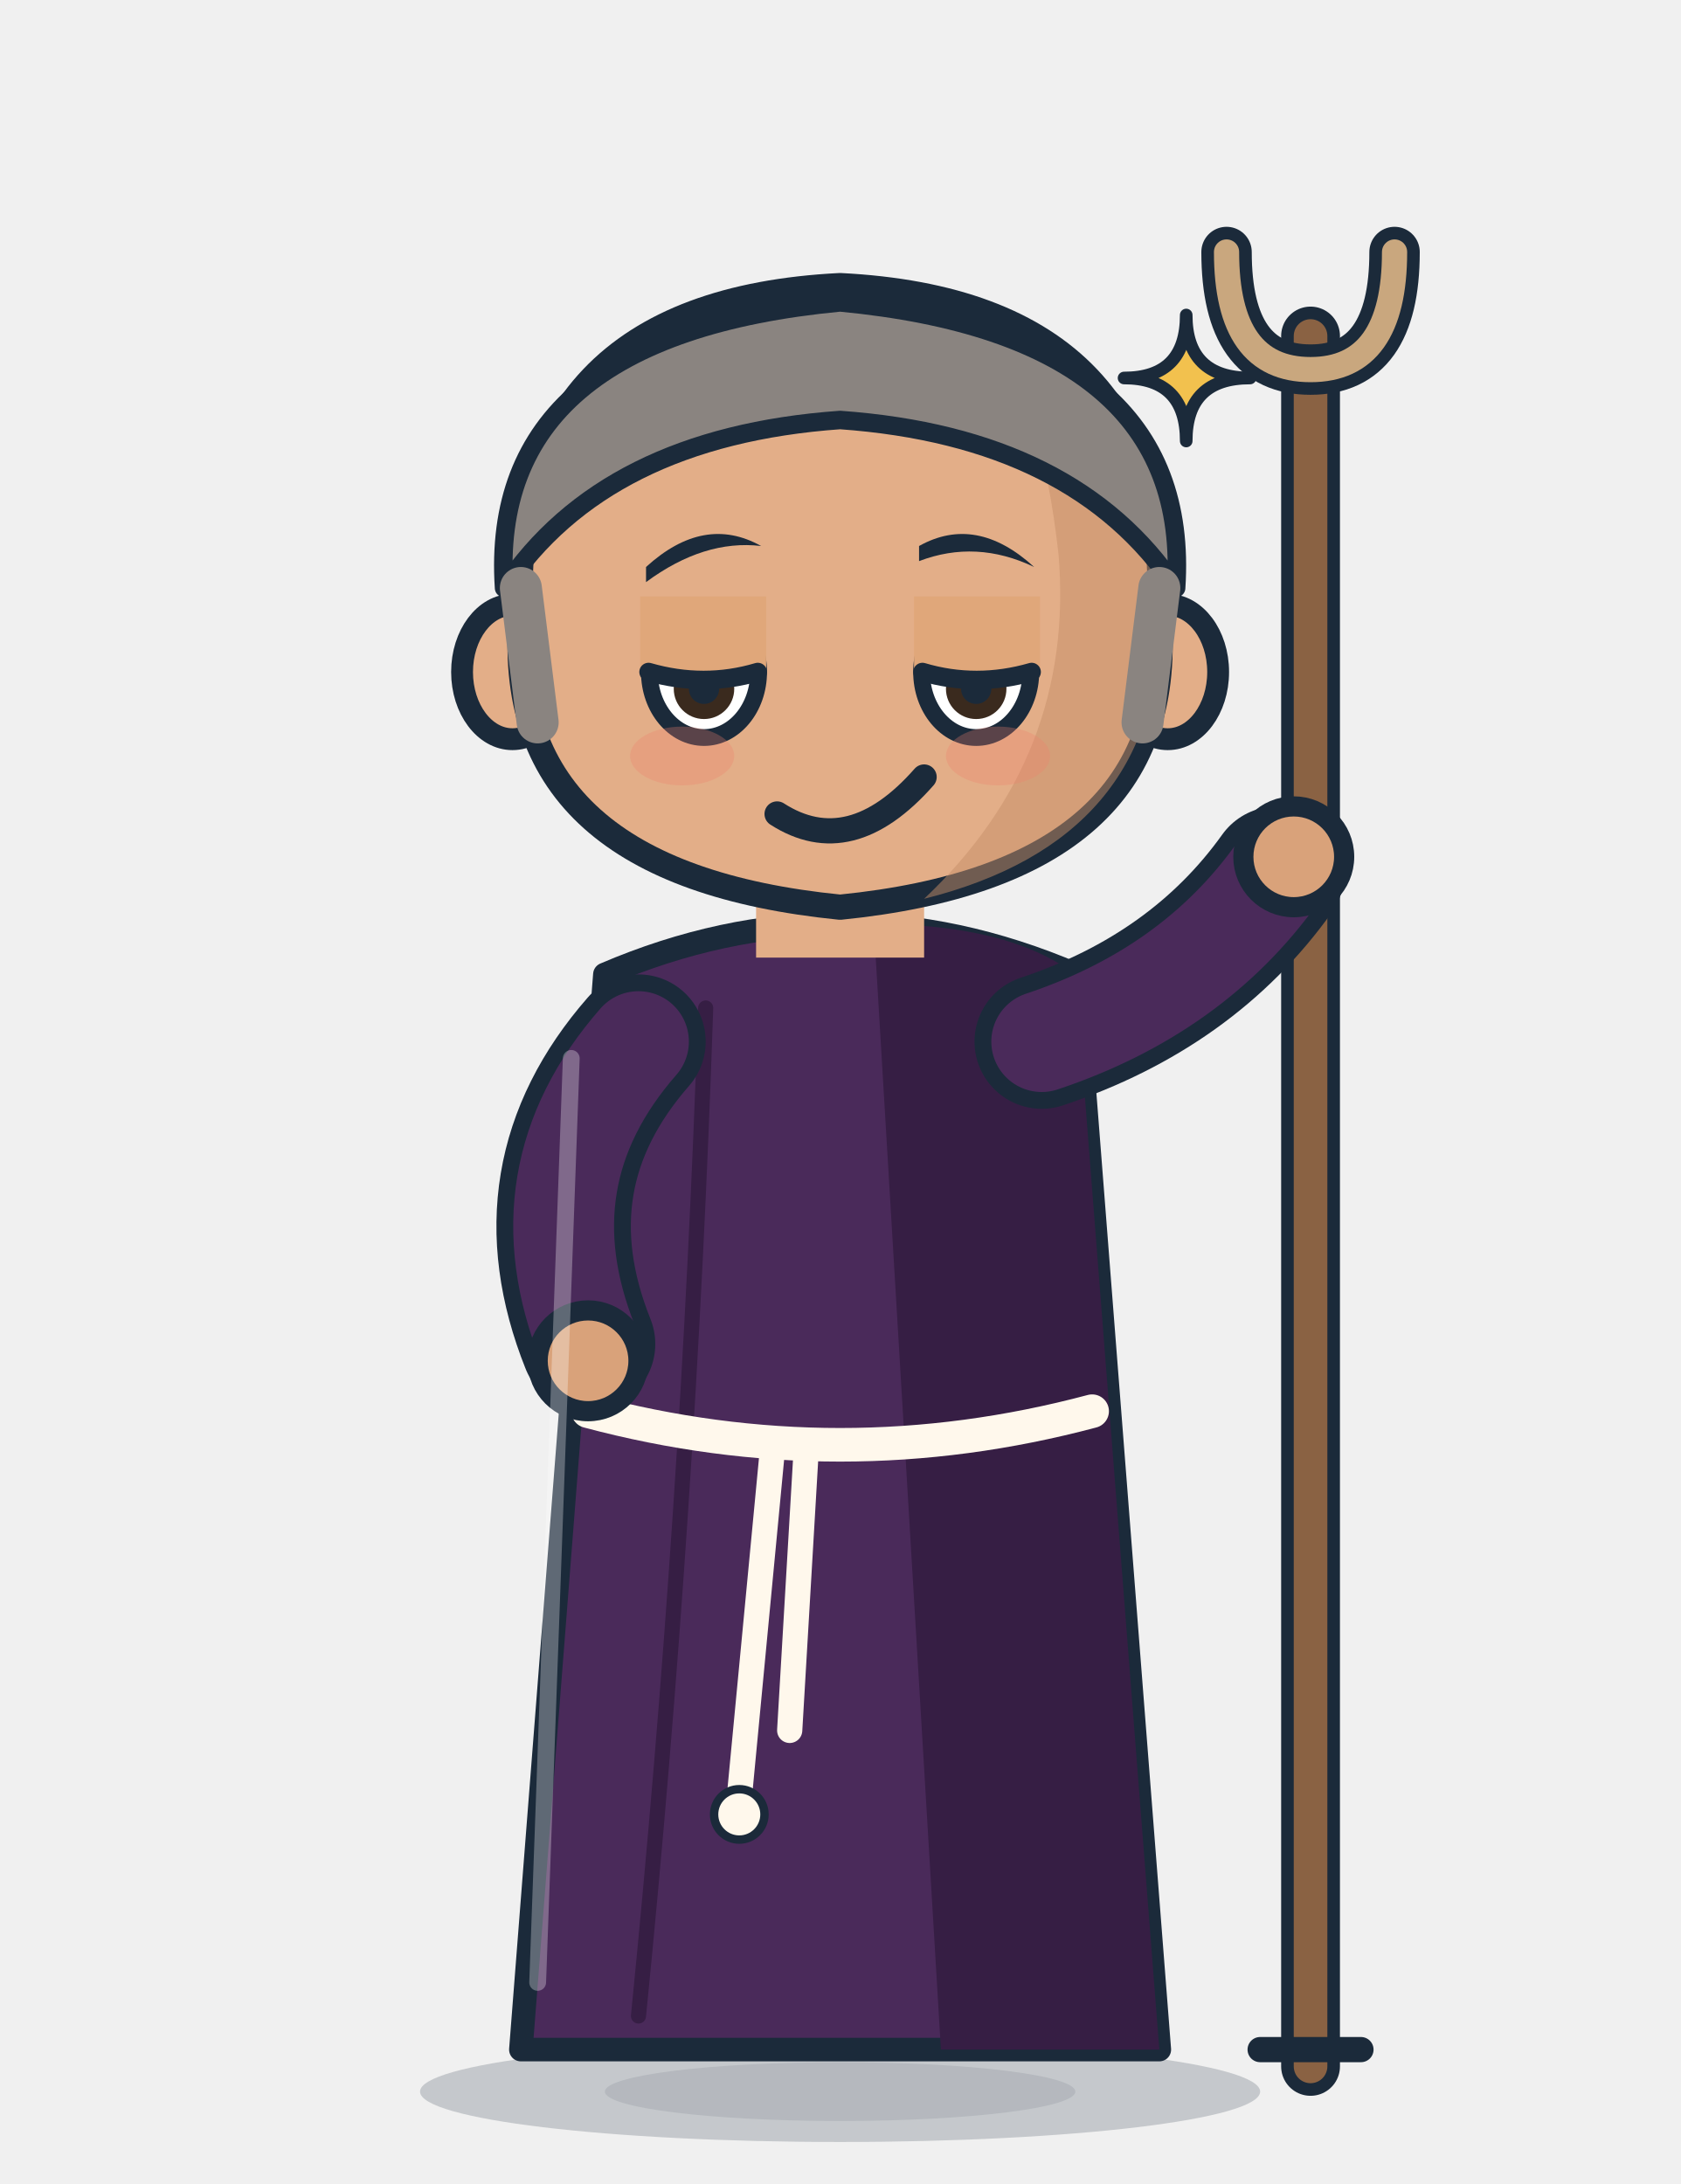
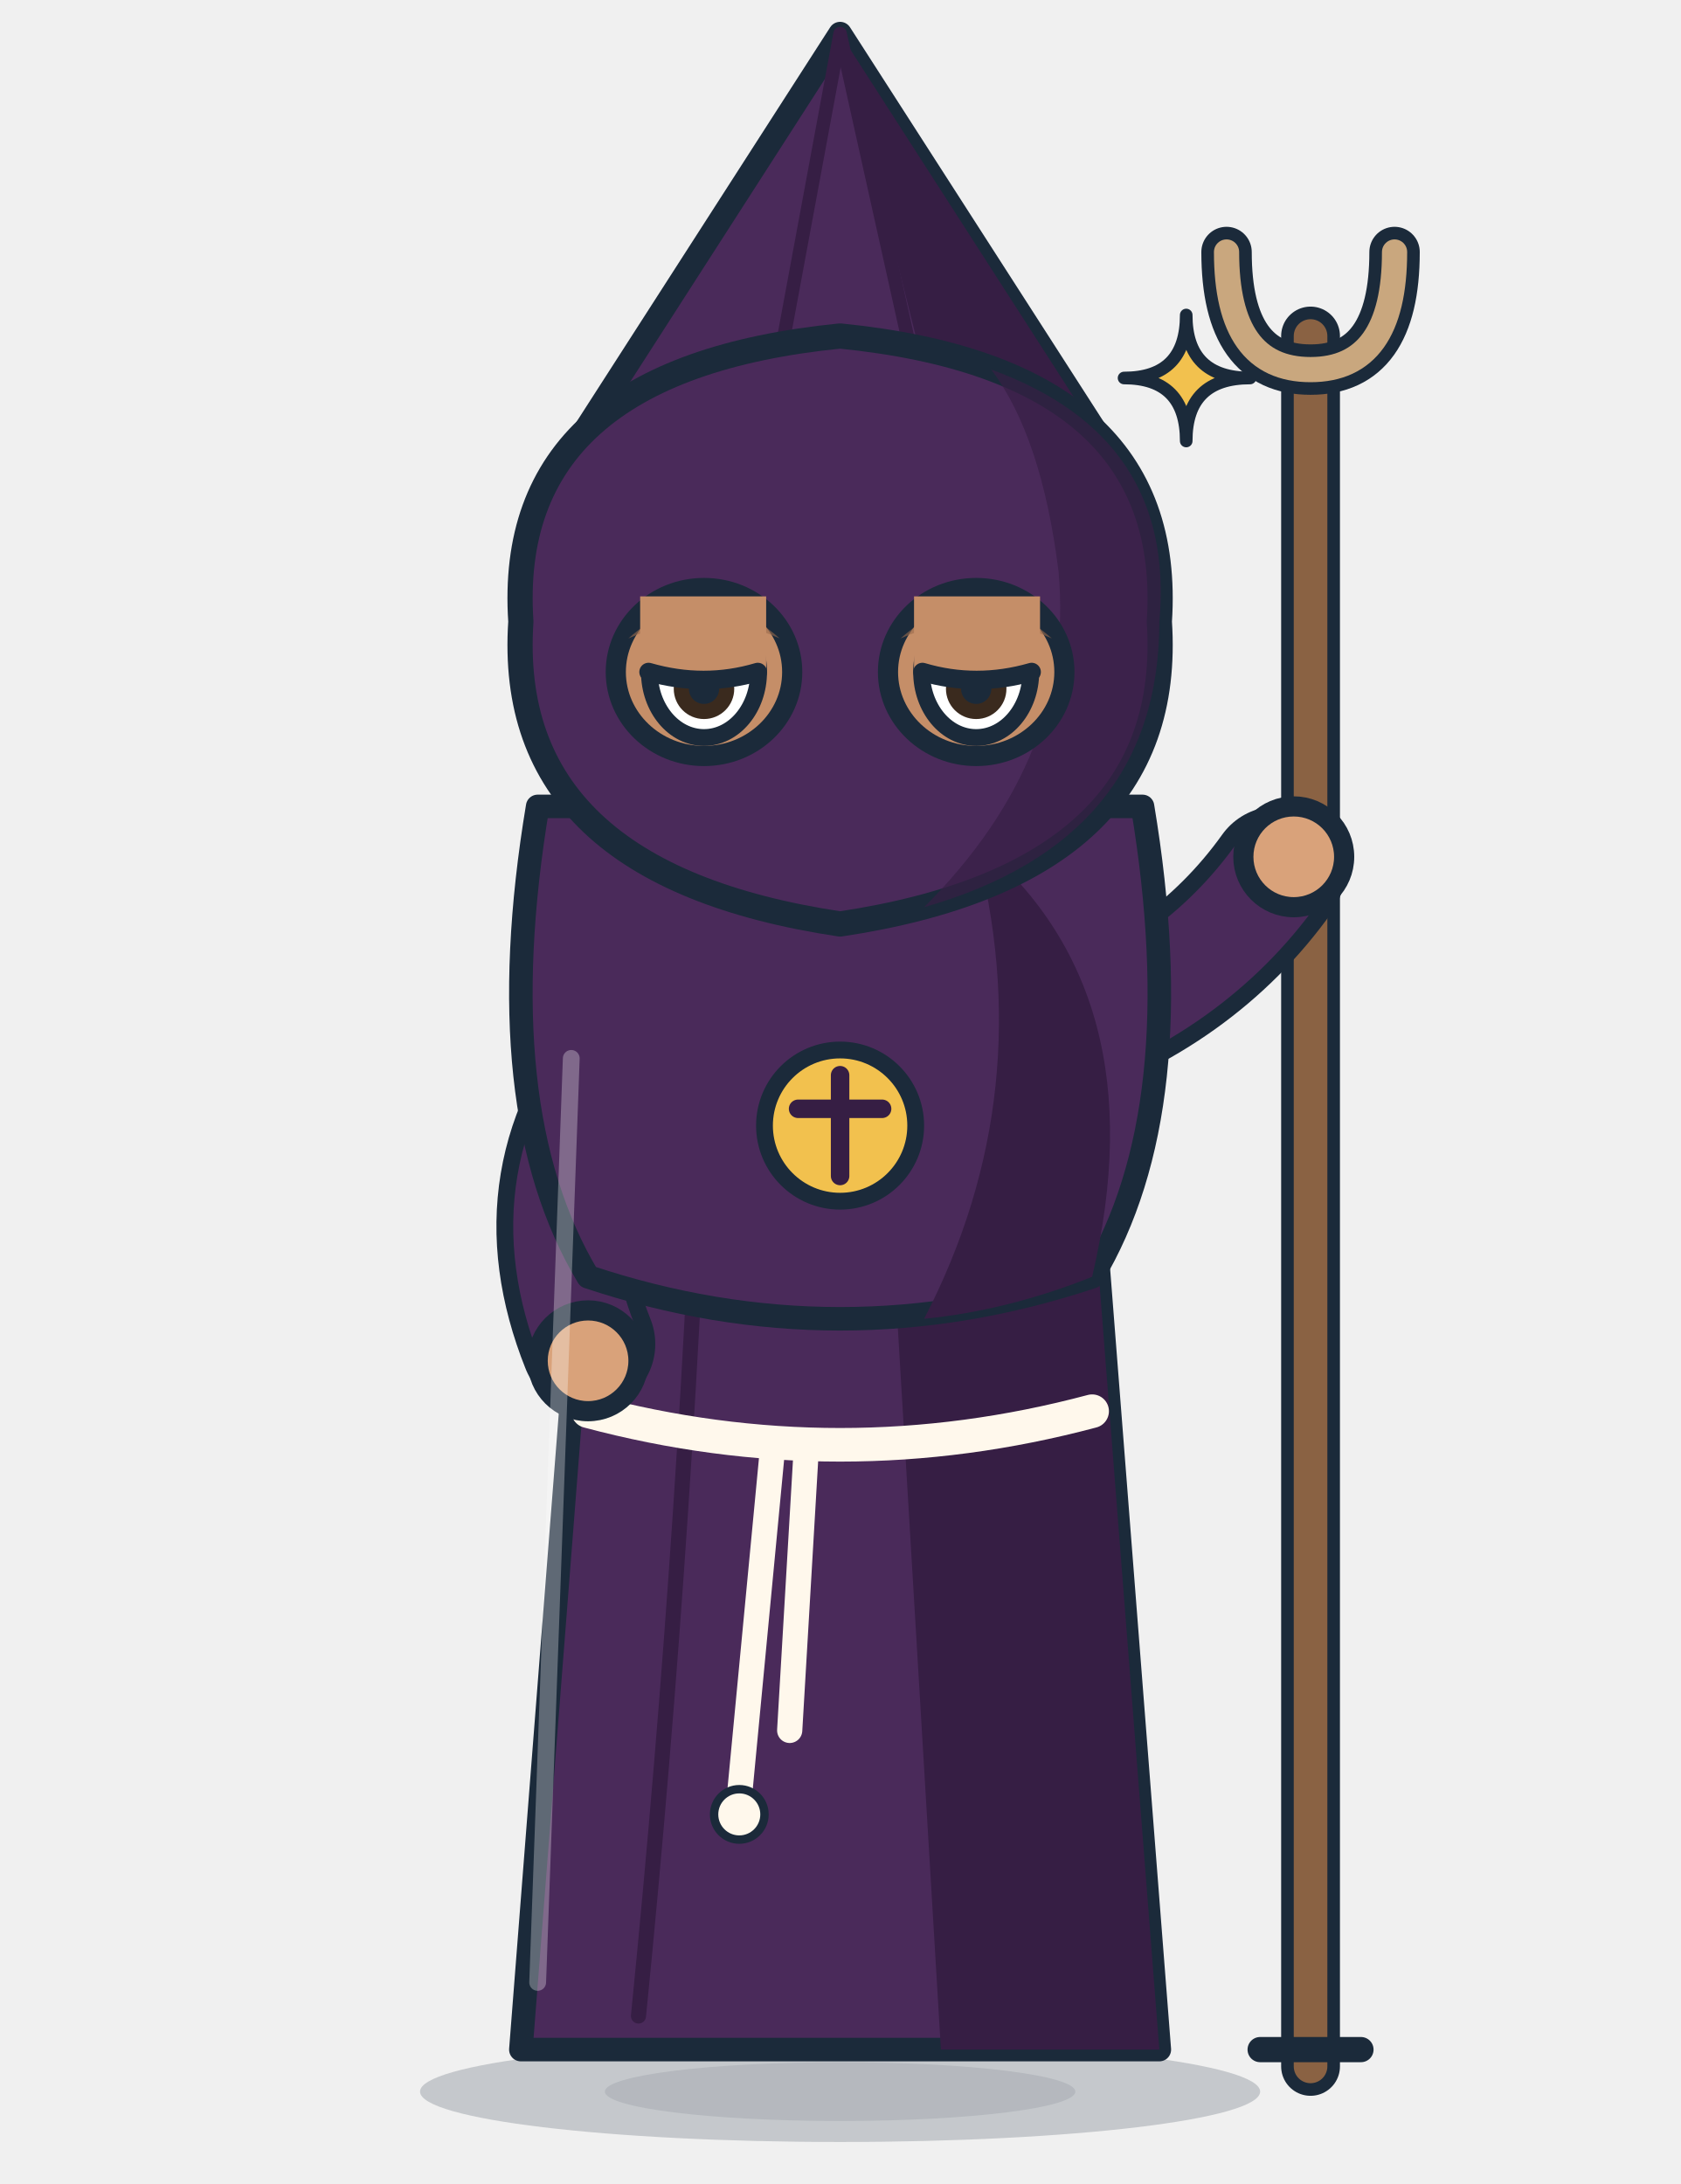
<svg xmlns="http://www.w3.org/2000/svg" stroke-linecap="round" stroke-linejoin="round" width="200" height="260" viewBox="0 0 200 260" role="img" aria-label="proud">
  <g id="shadow">
    <ellipse cx="100" cy="249" rx="69.6" ry="9" fill="#1B2A3A" opacity="0" />
    <ellipse cx="100" cy="249" rx="50" ry="6" fill="#1B2A3A" opacity=".2" />
    <ellipse cx="100" cy="249" rx="28" ry="3.5" fill="#1B2A3A" opacity=".1" />
  </g>
  <g id="staff">
    <path d="M156 40L156 246" stroke="#1B2A3A" stroke-width="7" />
    <path d="M156 40L156 246" stroke="#8A6243" stroke-width="4" />
    <path d="M146 30Q146 44 156 44Q166 44 166 30" fill="none" stroke="#1B2A3A" stroke-width="6" />
    <path d="M146 30Q146 44 156 44Q166 44 166 30" fill="none" stroke="#C9A77E" stroke-width="3" />
    <path d="M150 244H162" stroke="#1B2A3A" stroke-width="3" />
  </g>
  <g id="robe">
    <path d="M72 116Q100 104 128 116L138 244L62 244Z" fill="#4A2A5A" stroke="#1B2A3A" stroke-width="2.8" />
    <path d="M104 110Q120 110 128 116L138 244L112 244Z" fill="#361E44" />
    <path d="M84 120Q82 180 76 240M116 120Q118 180 124 240" fill="none" stroke="#361E44" stroke-width="1.8" />
    <path d="M70 168Q100 176 130 168" fill="none" stroke="#FFF8EC" stroke-width="4" />
    <path d="M92 172L88 214M96 172L94 206" stroke="#FFF8EC" stroke-width="3" />
    <circle cx="88" cy="216" r="3" fill="#FFF8EC" stroke="#1B2A3A" stroke-width="1" />
  </g>
  <g id="arms">
    <path d="M76 124Q62 140 70 160" fill="none" stroke="#1B2A3A" stroke-width="16" />
    <path d="M76 124Q62 140 70 160" fill="none" stroke="#4A2A5A" stroke-width="12" />
    <path d="M124 124Q142 118 152 104" fill="none" stroke="#1B2A3A" stroke-width="16" />
    <path d="M124 124Q142 118 152 104" fill="none" stroke="#4A2A5A" stroke-width="12" />
    <circle cx="70" cy="162" r="6" fill="#D9A27A" stroke="#1B2A3A" stroke-width="2.4" />
    <circle cx="154" cy="102" r="6" fill="#D9A27A" stroke="#1B2A3A" stroke-width="2.4" />
  </g>
  <g id="head">
-     <path d="M90 96L90 114L110 114L110 96Z" fill="#E3AE88" />
-     <ellipse cx="61" cy="80" rx="6" ry="8" fill="#E3AE88" stroke="#1B2A3A" stroke-width="2.6" />
-     <ellipse cx="139" cy="80" rx="6" ry="8" fill="#E3AE88" stroke="#1B2A3A" stroke-width="2.6" />
-     <path d="M62 74Q60 36 100 34Q140 36 138 74Q140 104 100 108Q60 104 62 74Z" fill="#E3AE88" stroke="#1B2A3A" stroke-width="3" />
-     <path d="M118 40Q140 50 138 74Q138 100 110 107Q128 90 126 66Q124 48 118 40Z" fill="#C58E68" opacity=".5" />
-     <path d="M60 70Q58 40 100 36Q142 40 140 70Q128 52 100 50Q72 52 60 70Z" fill="#8A8480" stroke="#1B2A3A" stroke-width="2.2" />
-     <path d="M62 70L64 86M138 70L136 86" stroke="#8A8480" stroke-width="5" />
+     <path d="M64 60L100 4L136 60Z" fill="#4A2A5A" stroke="#1B2A3A" stroke-width="2.8" />
+     <path d="M100 4L136 60L114 60Z" fill="#361E44" />
+     <path d="M100 4L90 58M100 4L112 58" fill="none" stroke="#361E44" stroke-width="1.6" />
+     <path d="M64 96Q58 132 70 152Q100 162 130 152Q142 132 136 96Z" fill="#4A2A5A" stroke="#1B2A3A" stroke-width="2.8" />
+     <path d="M116 100Q138 118 130 152Q120 156 110 157Q124 130 116 100Z" fill="#361E44" />
+     <circle cx="100" cy="134" r="9" fill="#F2C14E" stroke="#1B2A3A" stroke-width="2" />
+     <path d="M100 128V140M95 132H105" stroke="#361E44" stroke-width="2.2" />
+     <path d="M62 74Q60 44 100 40Q140 44 138 74Q140 104 100 110Q60 104 62 74Z" fill="#4A2A5A" stroke="#1B2A3A" stroke-width="3" />
+     <path d="M118 44Q140 52 138 74Q138 100 110 108Q128 90 126 68Q124 52 118 44Z" fill="#361E44" opacity=".7" />
+     <ellipse cx="83.8" cy="80" rx="10.5" ry="10" fill="#C58E68" stroke="#1B2A3A" stroke-width="2.4" />
+     <path d="M74.8 76Q83.8 68 92.8 76Q83.8 72 74.8 76Z" fill="#9A6A4C" opacity=".6" />
+     <ellipse cx="116.2" cy="80" rx="10.5" ry="10" fill="#C58E68" stroke="#1B2A3A" stroke-width="2.4" />
+     <path d="M107.2 76Q116.2 68 125.2 76Q116.2 72 107.2 76Z" fill="#9A6A4C" opacity=".6" />
  </g>
  <g id="face">
    <ellipse cx="83.8" cy="80" rx="6.5" ry="7.8" fill="#FFF" stroke="#1B2A3A" stroke-width="2" />
    <circle cx="83.8" cy="82" r="3.6" fill="#3A2A1E" />
    <circle cx="83.8" cy="82" r="1.8" fill="#1B2A3A" />
    <circle cx="85.4" cy="80" r="1.4" fill="#FFF" />
-     <path d="M76.2 71L91.2 71L91.2 80Q83.8 81.9 76.2 80Z" fill="#E0A77A" />
+     <path d="M76.2 71L91.2 71L91.2 80Q83.8 81.9 76.2 80Z" fill="#C58E68" />
    <path d="M77.2 80Q83.8 81.9 90.2 80" fill="none" stroke="#1B2A3A" stroke-width="2.2" />
    <ellipse cx="116.2" cy="80" rx="6.5" ry="7.8" fill="#FFF" stroke="#1B2A3A" stroke-width="2" />
    <circle cx="116.2" cy="82" r="3.6" fill="#3A2A1E" />
    <circle cx="116.2" cy="82" r="1.8" fill="#1B2A3A" />
    <circle cx="117.9" cy="80" r="1.4" fill="#FFF" />
-     <path d="M108.8 71L123.8 71L123.8 80Q116.2 81.9 108.8 80Z" fill="#E0A77A" />
+     <path d="M108.8 71L123.8 71L123.8 80Q116.2 81.9 108.8 80Z" fill="#C58E68" />
    <path d="M109.8 80Q116.2 81.9 122.8 80" fill="none" stroke="#1B2A3A" stroke-width="2.2" />
-     <path d="M76.9 67.5Q83.8 61.2 90.6 65Q83.8 64.2 76.9 69.3Z" fill="#1B2A3A" />
-     <path d="M109.4 65Q116.2 61.2 123.1 67.5Q116.2 64.2 109.4 66.8Z" fill="#1B2A3A" />
-     <path d="M92.5 96.9Q101.2 102.5 110 92.5" fill="none" stroke="#1B2A3A" stroke-width="3" />
-     <ellipse cx="81.2" cy="90" rx="6.2" ry="3.5" fill="#EE7F6B" opacity=".3" />
-     <ellipse cx="118.8" cy="90" rx="6.2" ry="3.5" fill="#EE7F6B" opacity=".3" />
    <path d="M141.2 37.5Q141.2 45 148.8 45Q141.2 45 141.2 52.5Q141.2 45 133.8 45Q141.2 45 141.2 37.5Z" fill="#F2C14E" stroke="#1B2A3A" stroke-width="1.5" />
  </g>
  <g id="rim">
    <path d="M68 126L64 236" fill="none" stroke="#FFF" stroke-width="2" opacity=".3" />
  </g>
</svg>
